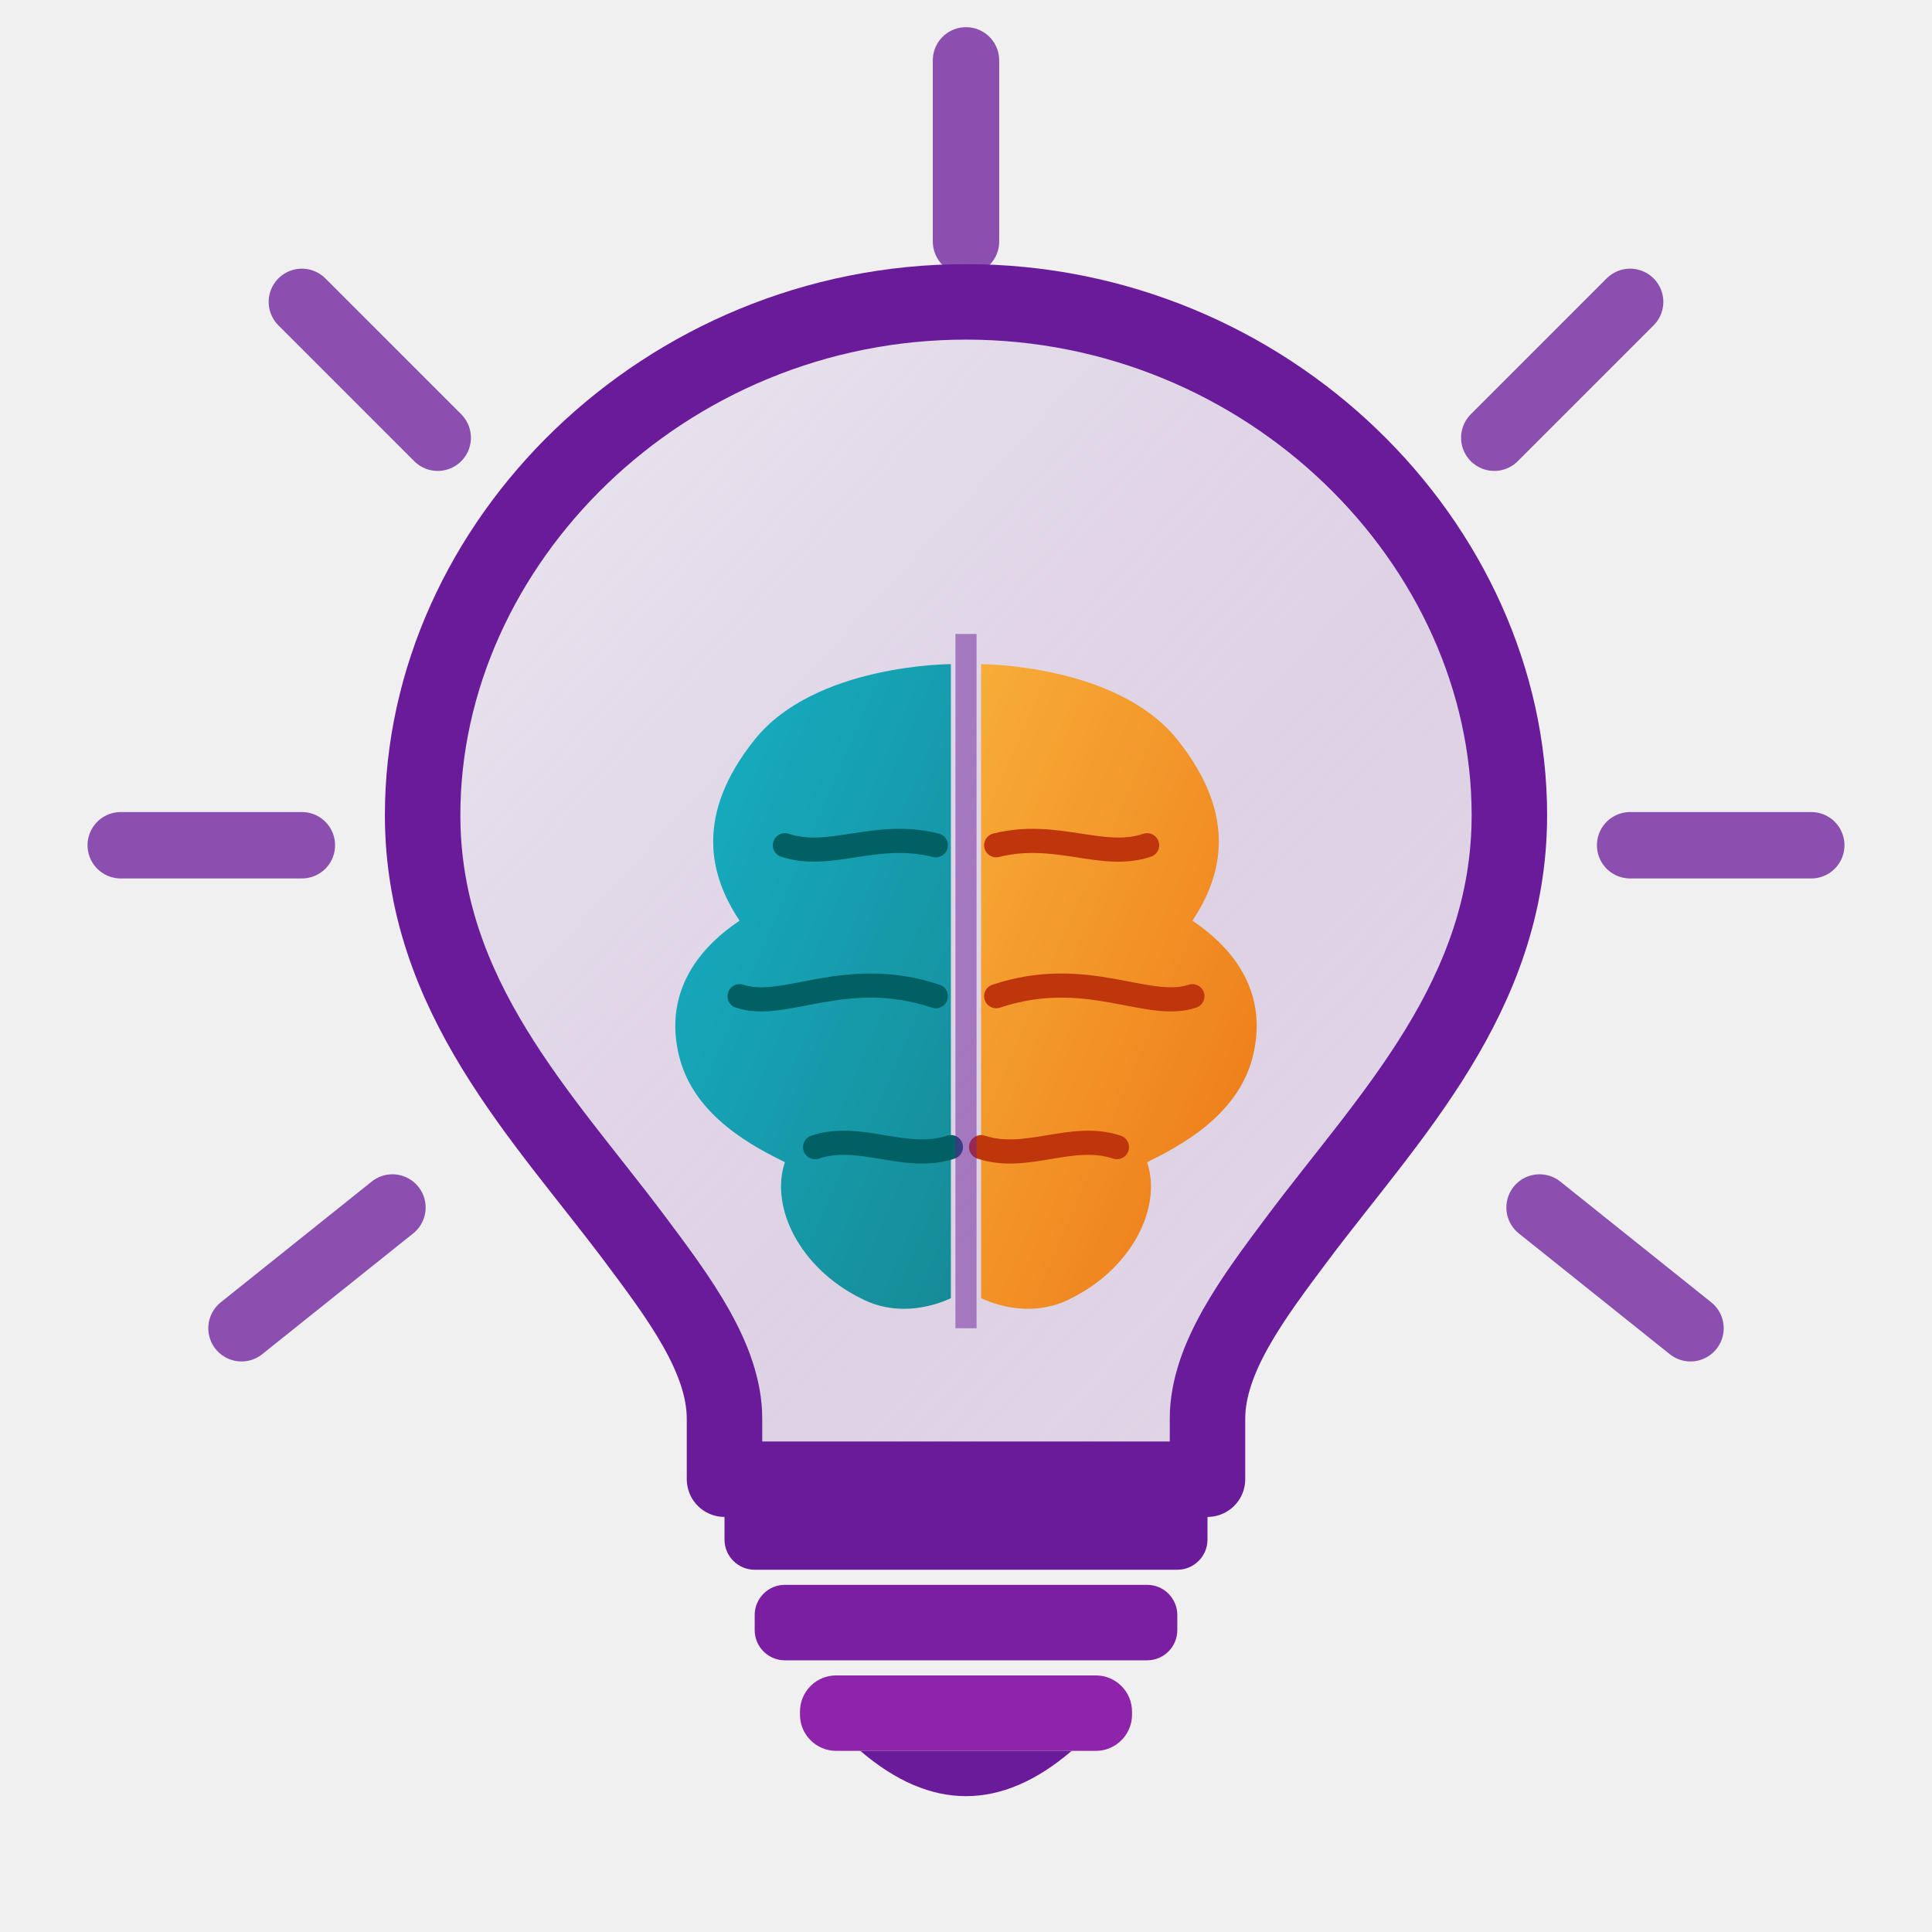
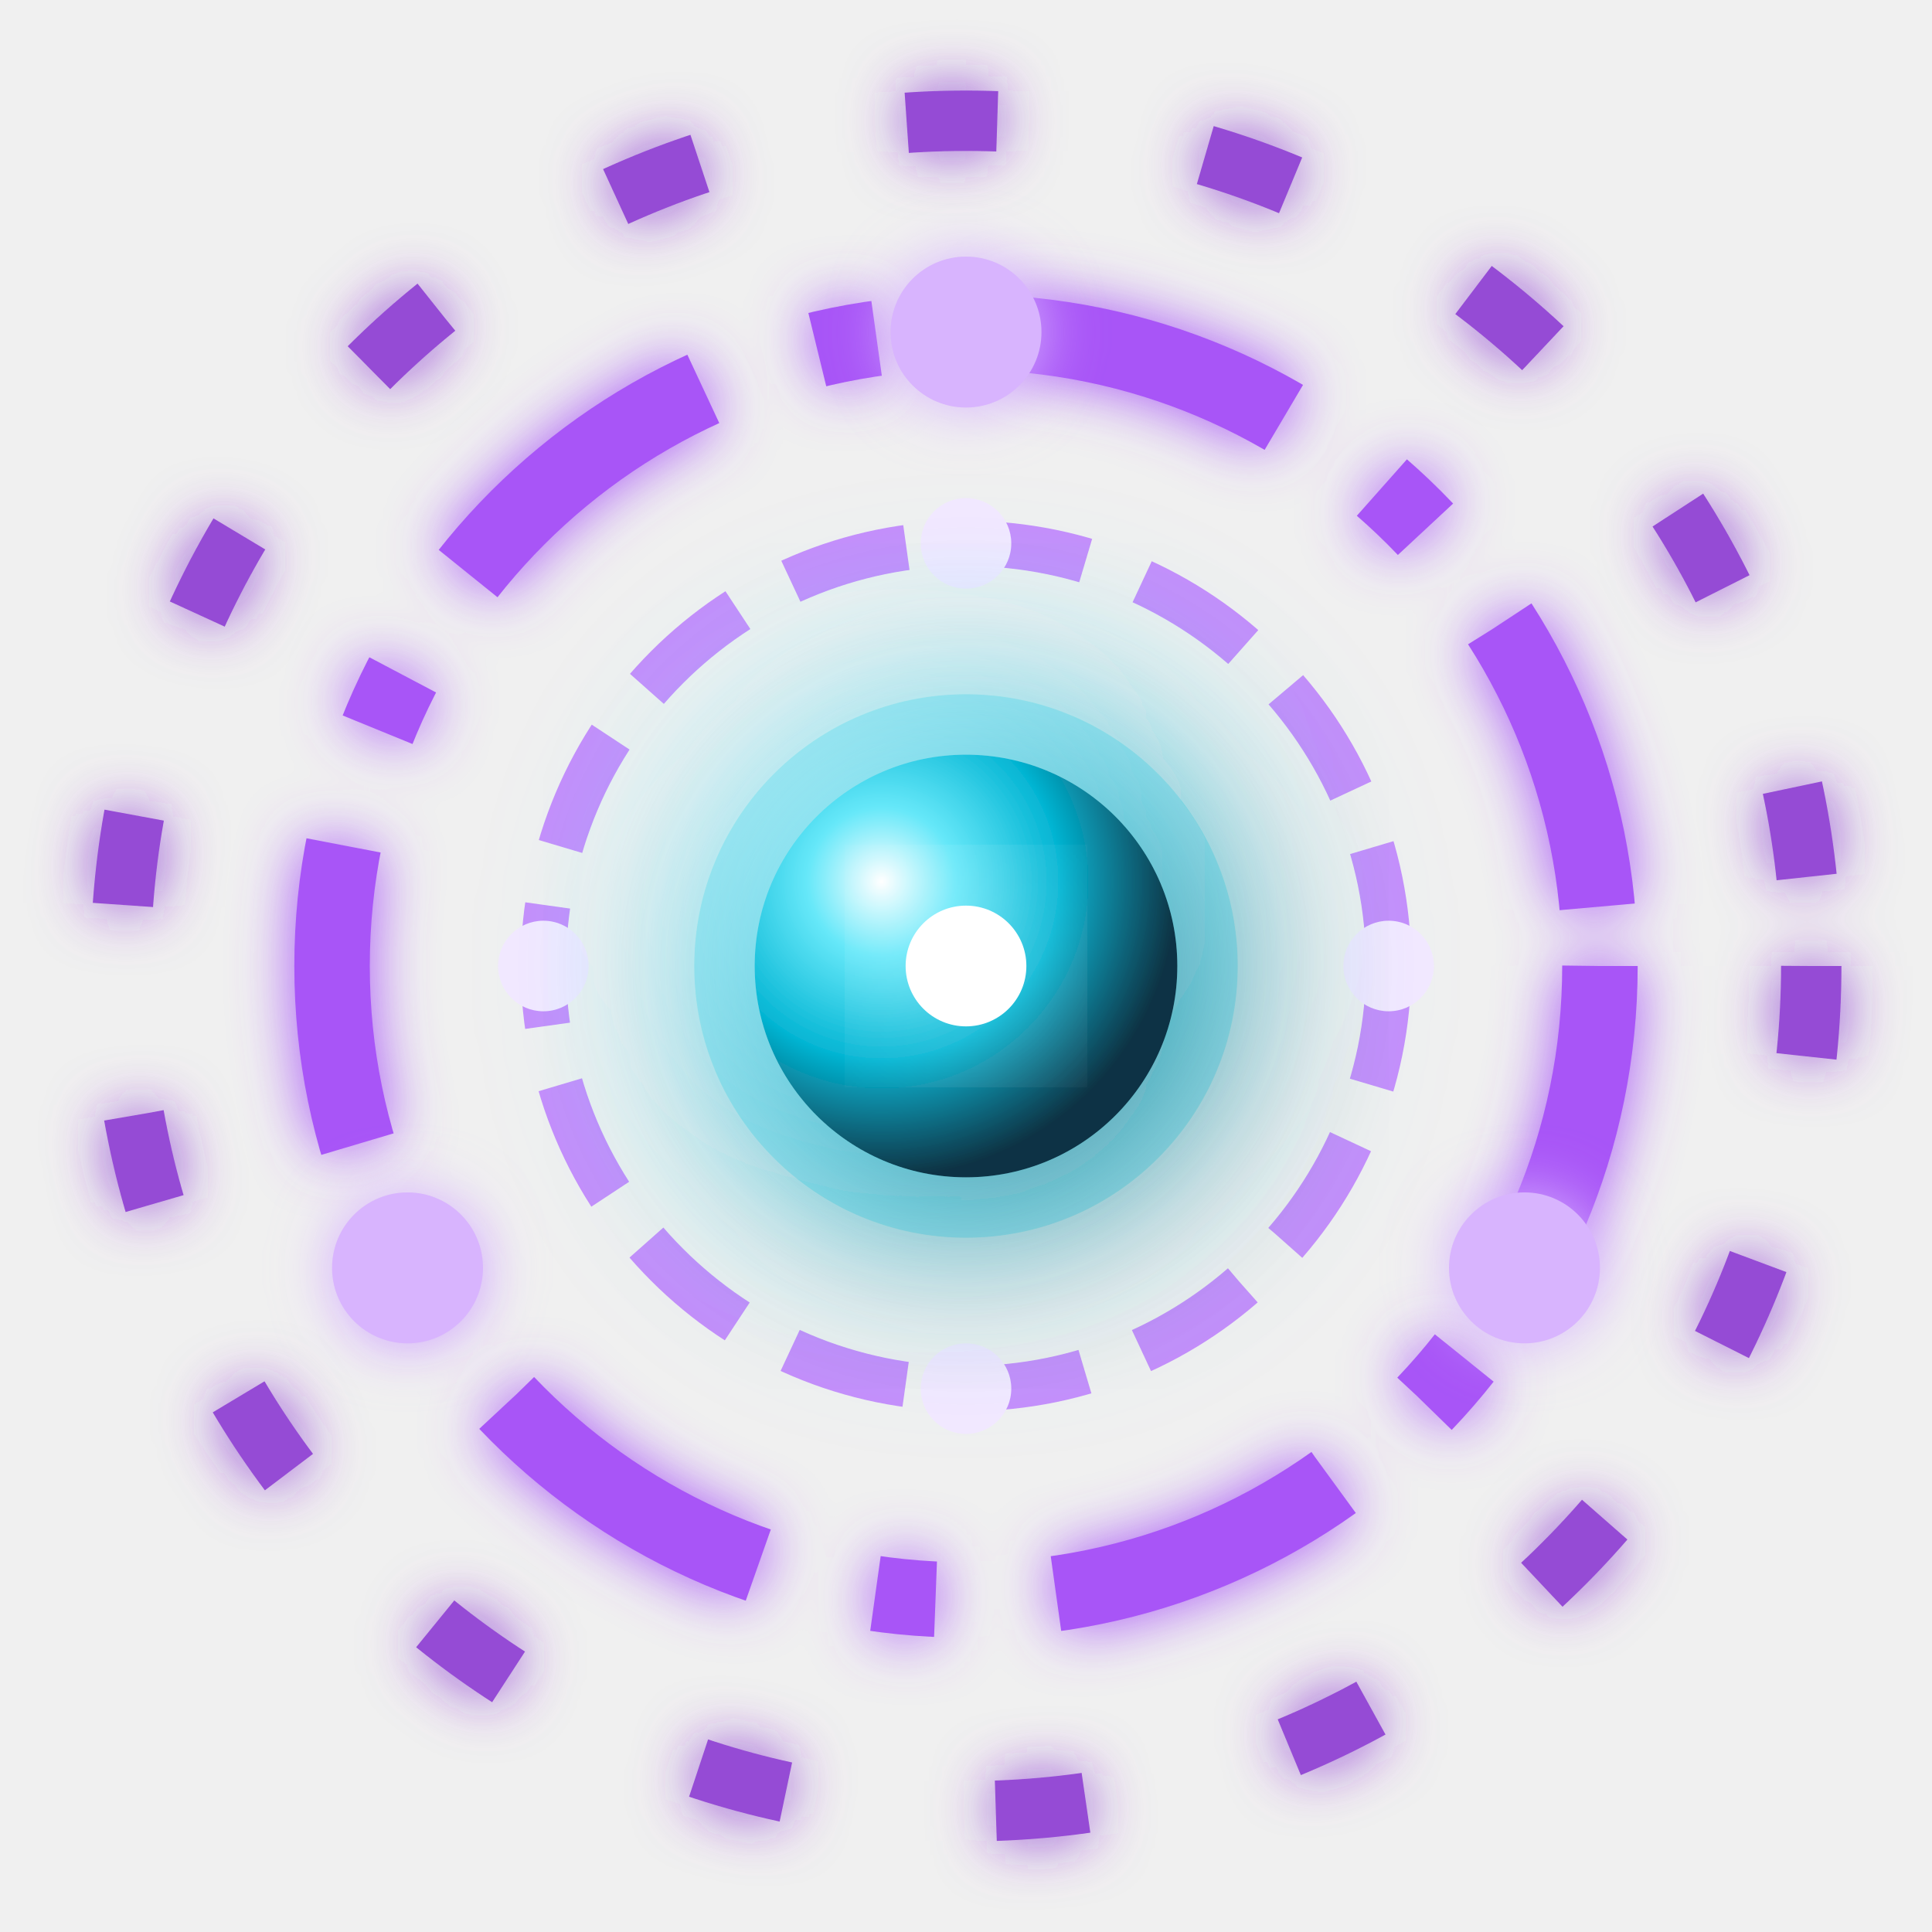
<svg xmlns="http://www.w3.org/2000/svg" viewBox="0 0 64 64">
  <defs>
-     <linearGradient id="bulbGlow" x1="0%" y1="0%" x2="100%" y2="100%">
-       <stop offset="0%" stop-color="#ede7f6" stop-opacity="0.4" />
-       <stop offset="100%" stop-color="#6a1b9a" stop-opacity="0.1" />
-     </linearGradient>
-     <linearGradient id="brainLeft" x1="0%" y1="0%" x2="100%" y2="100%">
-       <stop offset="0%" stop-color="#00acc1" />
-       <stop offset="100%" stop-color="#00838f" />
-     </linearGradient>
-     <linearGradient id="brainRight" x1="0%" y1="0%" x2="100%" y2="100%">
-       <stop offset="0%" stop-color="#f9a825" />
-       <stop offset="100%" stop-color="#ef6c00" />
-     </linearGradient>
+     <filter id="coreGlow" x="-50%" y="-50%" width="200%" height="200%">
+       <feGaussianBlur stdDeviation="3.5" result="coloredBlur" />
+       <feMerge>
+         <feMergeNode in="coloredBlur" />
+         <feMergeNode in="SourceGraphic" />
+       </feMerge>
+     </filter>
+     <filter id="purpleGlow" x="-50%" y="-50%" width="200%" height="200%">
+       <feGaussianBlur stdDeviation="1" result="blur" />
+       <feMerge>
+         <feMergeNode in="blur" />
+         <feMergeNode in="SourceGraphic" />
+       </feMerge>
+     </filter>
+     <radialGradient id="coreGradient" cx="30%" cy="30%" r="70%">
+       <stop offset="0%" stop-color="#ffffff" />
+       <stop offset="25%" stop-color="#67e8f9" />
+       <stop offset="60%" stop-color="#06b6d4" />
+       <stop offset="100%" stop-color="#083344" />
+     </radialGradient>
  </defs>
-   <g stroke="#6a1b9a" stroke-width="2.2" stroke-linecap="round" opacity="0.75">
-     <line x1="32" y1="2" x2="32" y2="8" />
-     <line x1="10" y1="10" x2="14.5" y2="14.5" />
-     <line x1="54" y1="10" x2="49.5" y2="14.5" />
-     <line x1="4" y1="28" x2="10" y2="28" />
-     <line x1="60" y1="28" x2="54" y2="28" />
-     <line x1="8" y1="44" x2="13" y2="40" />
-     <line x1="56" y1="44" x2="51" y2="40" />
-   </g>
-   <path d="M32 10 C22 10 14 18 14 27 C14 33 18 37 21 41 C22.5 43 24 45 24 47 L24 49 L40 49 L40 47 C40 45 41.5 43 43 41 C46 37 50 33 50 27 C50 18 42 10 32 10 Z" fill="url(#bulbGlow)" stroke="#6a1b9a" stroke-width="2.5" stroke-linejoin="round" />
-   <rect x="24" y="49" width="16" height="3" rx="1" fill="#6a1b9a" />
-   <rect x="25" y="52.5" width="14" height="2.5" rx="1" fill="#7b1fa2" />
-   <rect x="26.5" y="55.5" width="11" height="2.5" rx="1.2" fill="#8e24aa" />
-   <path d="M28.5 58 Q32 61 35.5 58" fill="#6a1b9a" />
-   <path d="M31.5 22 C31.5 22 27 22 25 24.5 C23 27 23.5 29 24.5 30.5 C23 31.5 22 33 22.5 35 C23 37 25 38 26 38.5 C25.5 40 26.5 42 28.5 43 C30 43.8 31.5 43 31.5 43 L31.5 22Z" fill="url(#brainLeft)" opacity="0.9" />
-   <path d="M26 28 C27.5 28.5 29 27.5 31 28" stroke="#006064" stroke-width="0.8" fill="none" stroke-linecap="round" />
-   <path d="M24.5 33 C26 33.5 28 32 31 33" stroke="#006064" stroke-width="0.8" fill="none" stroke-linecap="round" />
-   <path d="M27 38 C28.5 37.5 30 38.5 31.5 38" stroke="#006064" stroke-width="0.8" fill="none" stroke-linecap="round" />
-   <path d="M32.5 22 C32.5 22 37 22 39 24.5 C41 27 40.5 29 39.5 30.5 C41 31.5 42 33 41.5 35 C41 37 39 38 38 38.5 C38.5 40 37.5 42 35.5 43 C34 43.8 32.5 43 32.5 43 L32.5 22Z" fill="url(#brainRight)" opacity="0.9" />
-   <path d="M38 28 C36.5 28.5 35 27.5 33 28" stroke="#bf360c" stroke-width="0.8" fill="none" stroke-linecap="round" />
-   <path d="M39.5 33 C38 33.5 36 32 33 33" stroke="#bf360c" stroke-width="0.8" fill="none" stroke-linecap="round" />
-   <path d="M37 38 C35.5 37.5 34 38.5 32.5 38" stroke="#bf360c" stroke-width="0.8" fill="none" stroke-linecap="round" />
-   <line x1="32" y1="21" x2="32" y2="44" stroke="#6a1b9a" stroke-width="0.7" opacity="0.5" />
+   <rect width="64" height="64" fill="transparent" />
+   <circle cx="32" cy="32" r="28" stroke="#7e22ce" stroke-width="2" fill="none" stroke-dasharray="3 7" filter="url(#purpleGlow)" opacity="0.8" />
+   <circle cx="32" cy="32" r="21" stroke="#a855f7" stroke-width="2.5" fill="none" stroke-dasharray="10 4 2 4" filter="url(#purpleGlow)" />
+   <circle cx="32" cy="11" r="2.5" fill="#d8b4fe" filter="url(#purpleGlow)" />
+   <circle cx="13.5" cy="42" r="2.5" fill="#d8b4fe" filter="url(#purpleGlow)" />
+   <circle cx="50.5" cy="42" r="2.5" fill="#d8b4fe" filter="url(#purpleGlow)" />
+   <circle cx="32" cy="32" r="14" stroke="#c084fc" stroke-width="1.5" fill="none" stroke-dasharray="4 2" opacity="0.9" />
+   <circle cx="18" cy="32" r="1.5" fill="#f3e8ff" />
+   <circle cx="46" cy="32" r="1.5" fill="#f3e8ff" />
+   <circle cx="32" cy="18" r="1.5" fill="#f3e8ff" />
+   <circle cx="32" cy="46" r="1.5" fill="#f3e8ff" />
+   <circle cx="32" cy="32" r="9" fill="#22d3ee" opacity="0.4" filter="url(#coreGlow)" />
+   <circle cx="32" cy="32" r="7" fill="url(#coreGradient)" filter="url(#coreGlow)" />
+   <circle cx="32" cy="32" r="2" fill="#ffffff" filter="url(#coreGlow)" />
</svg>
